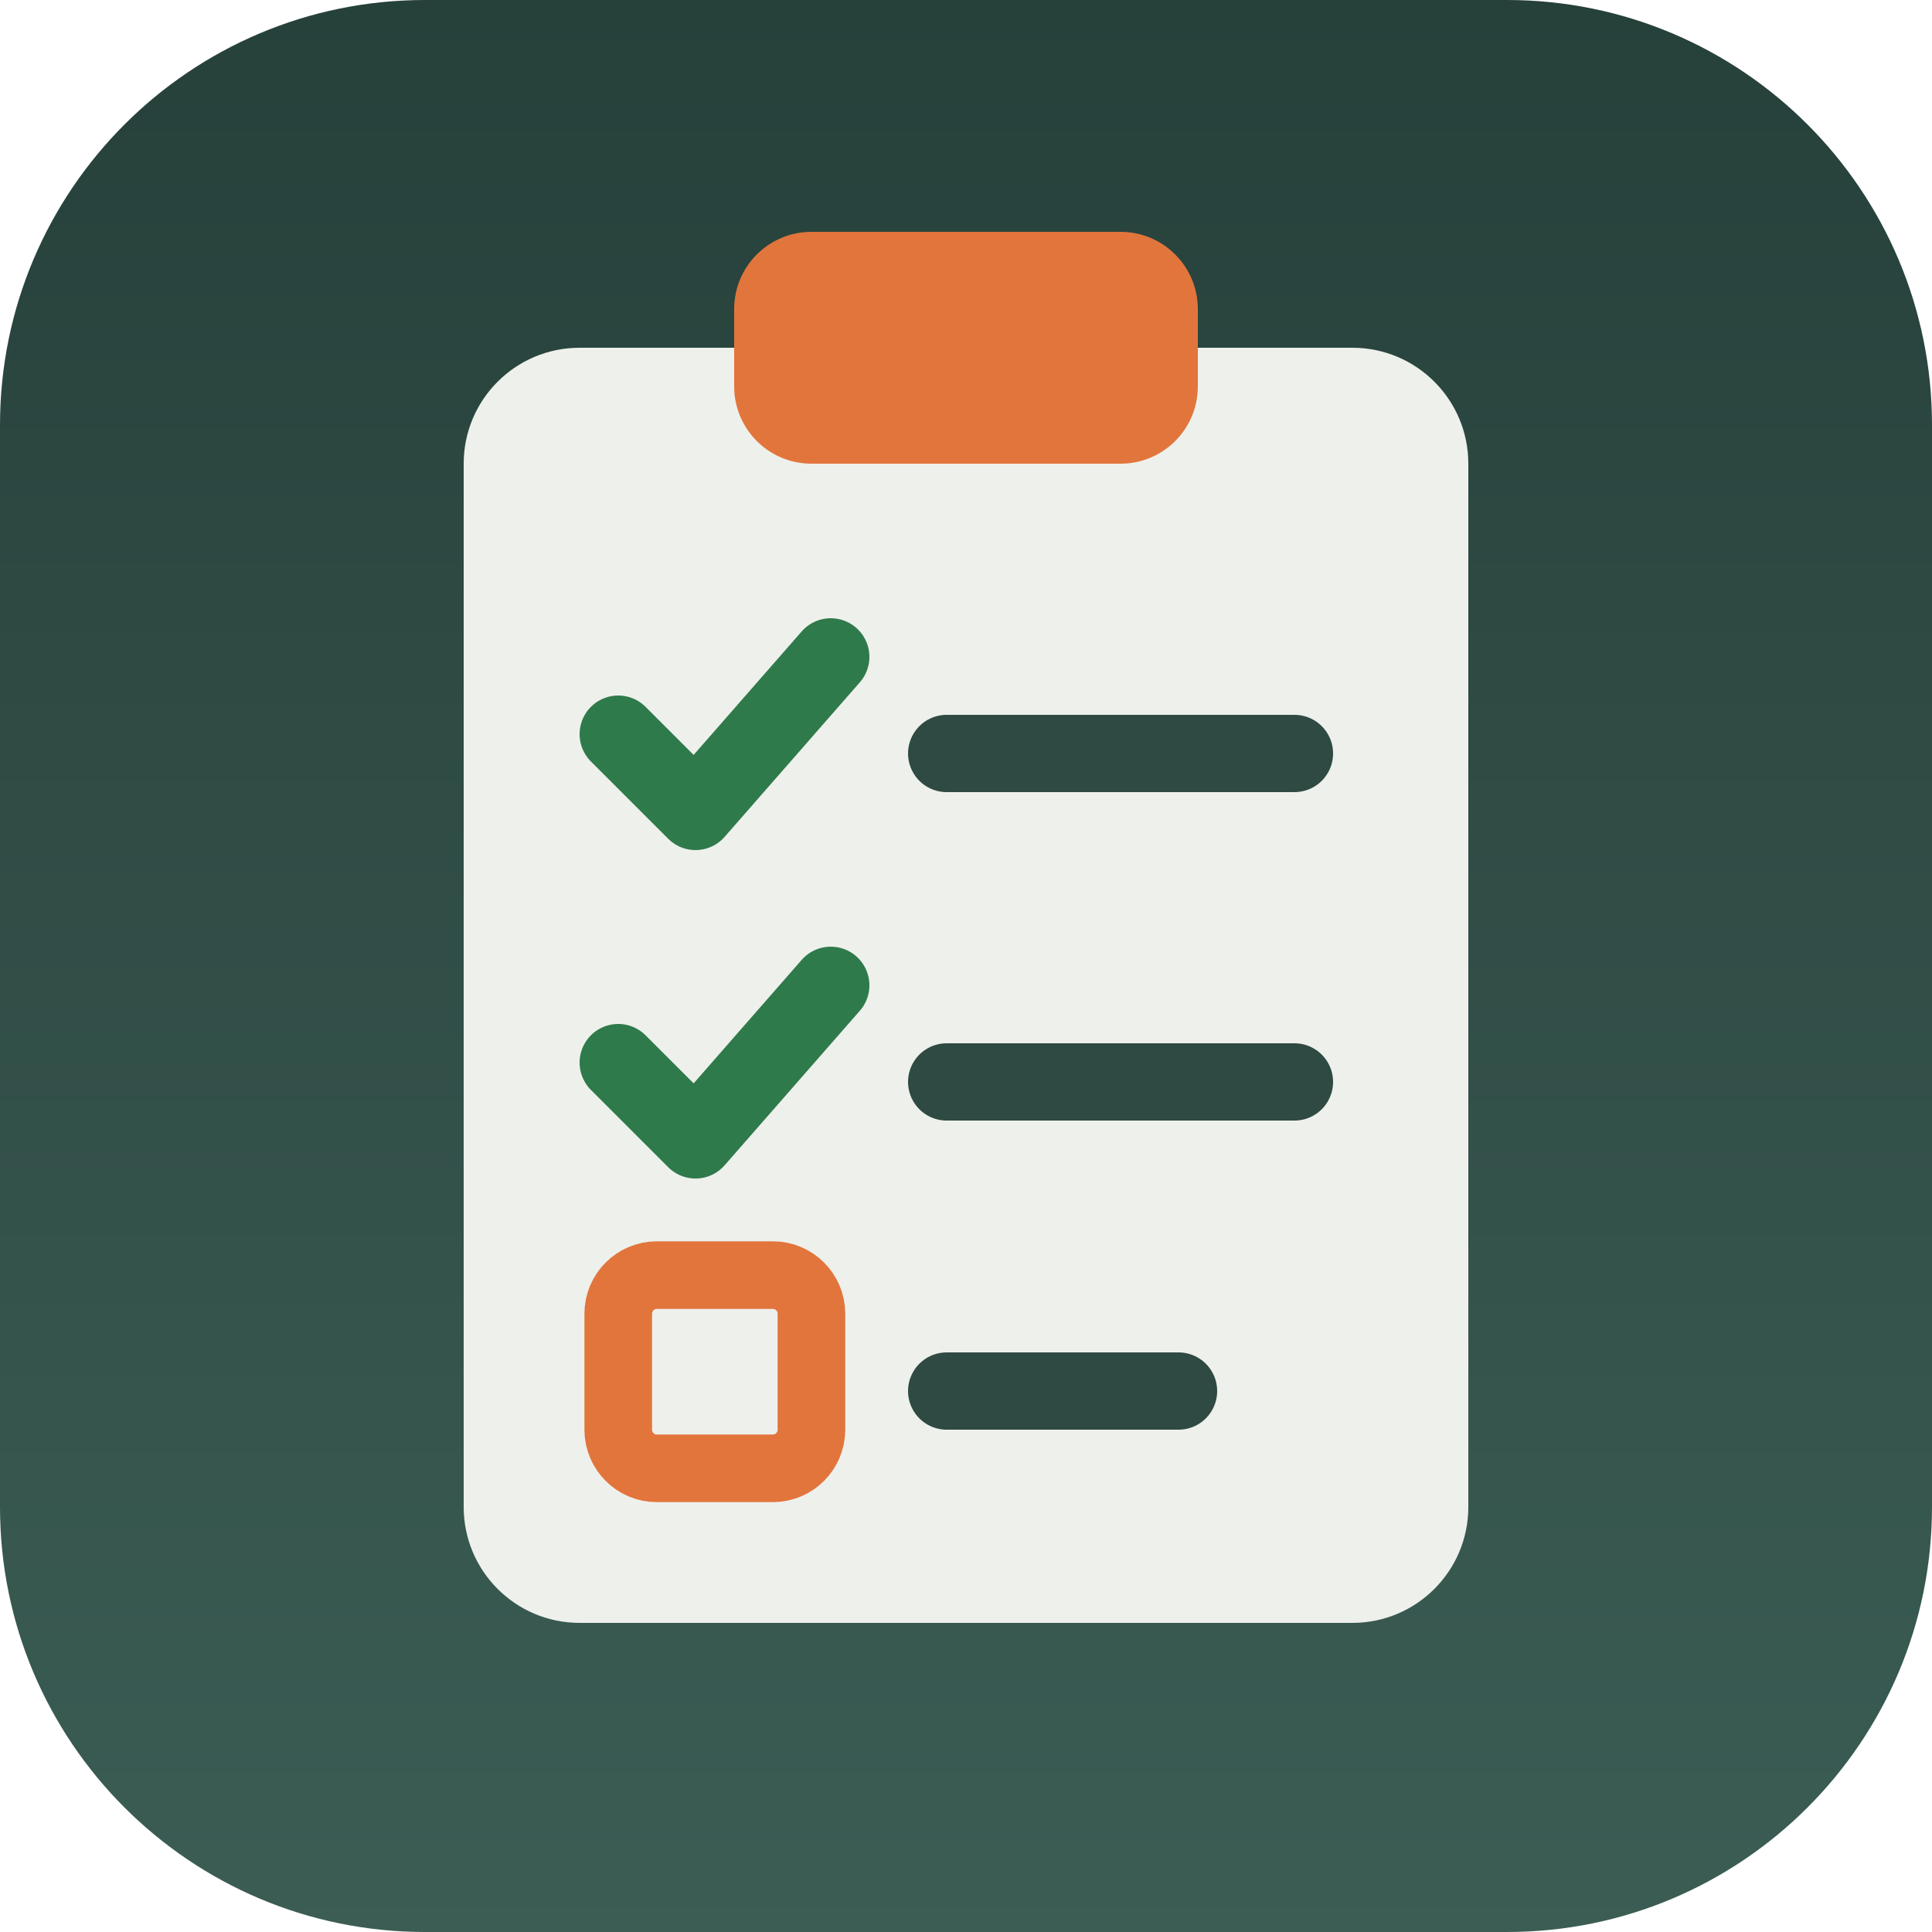
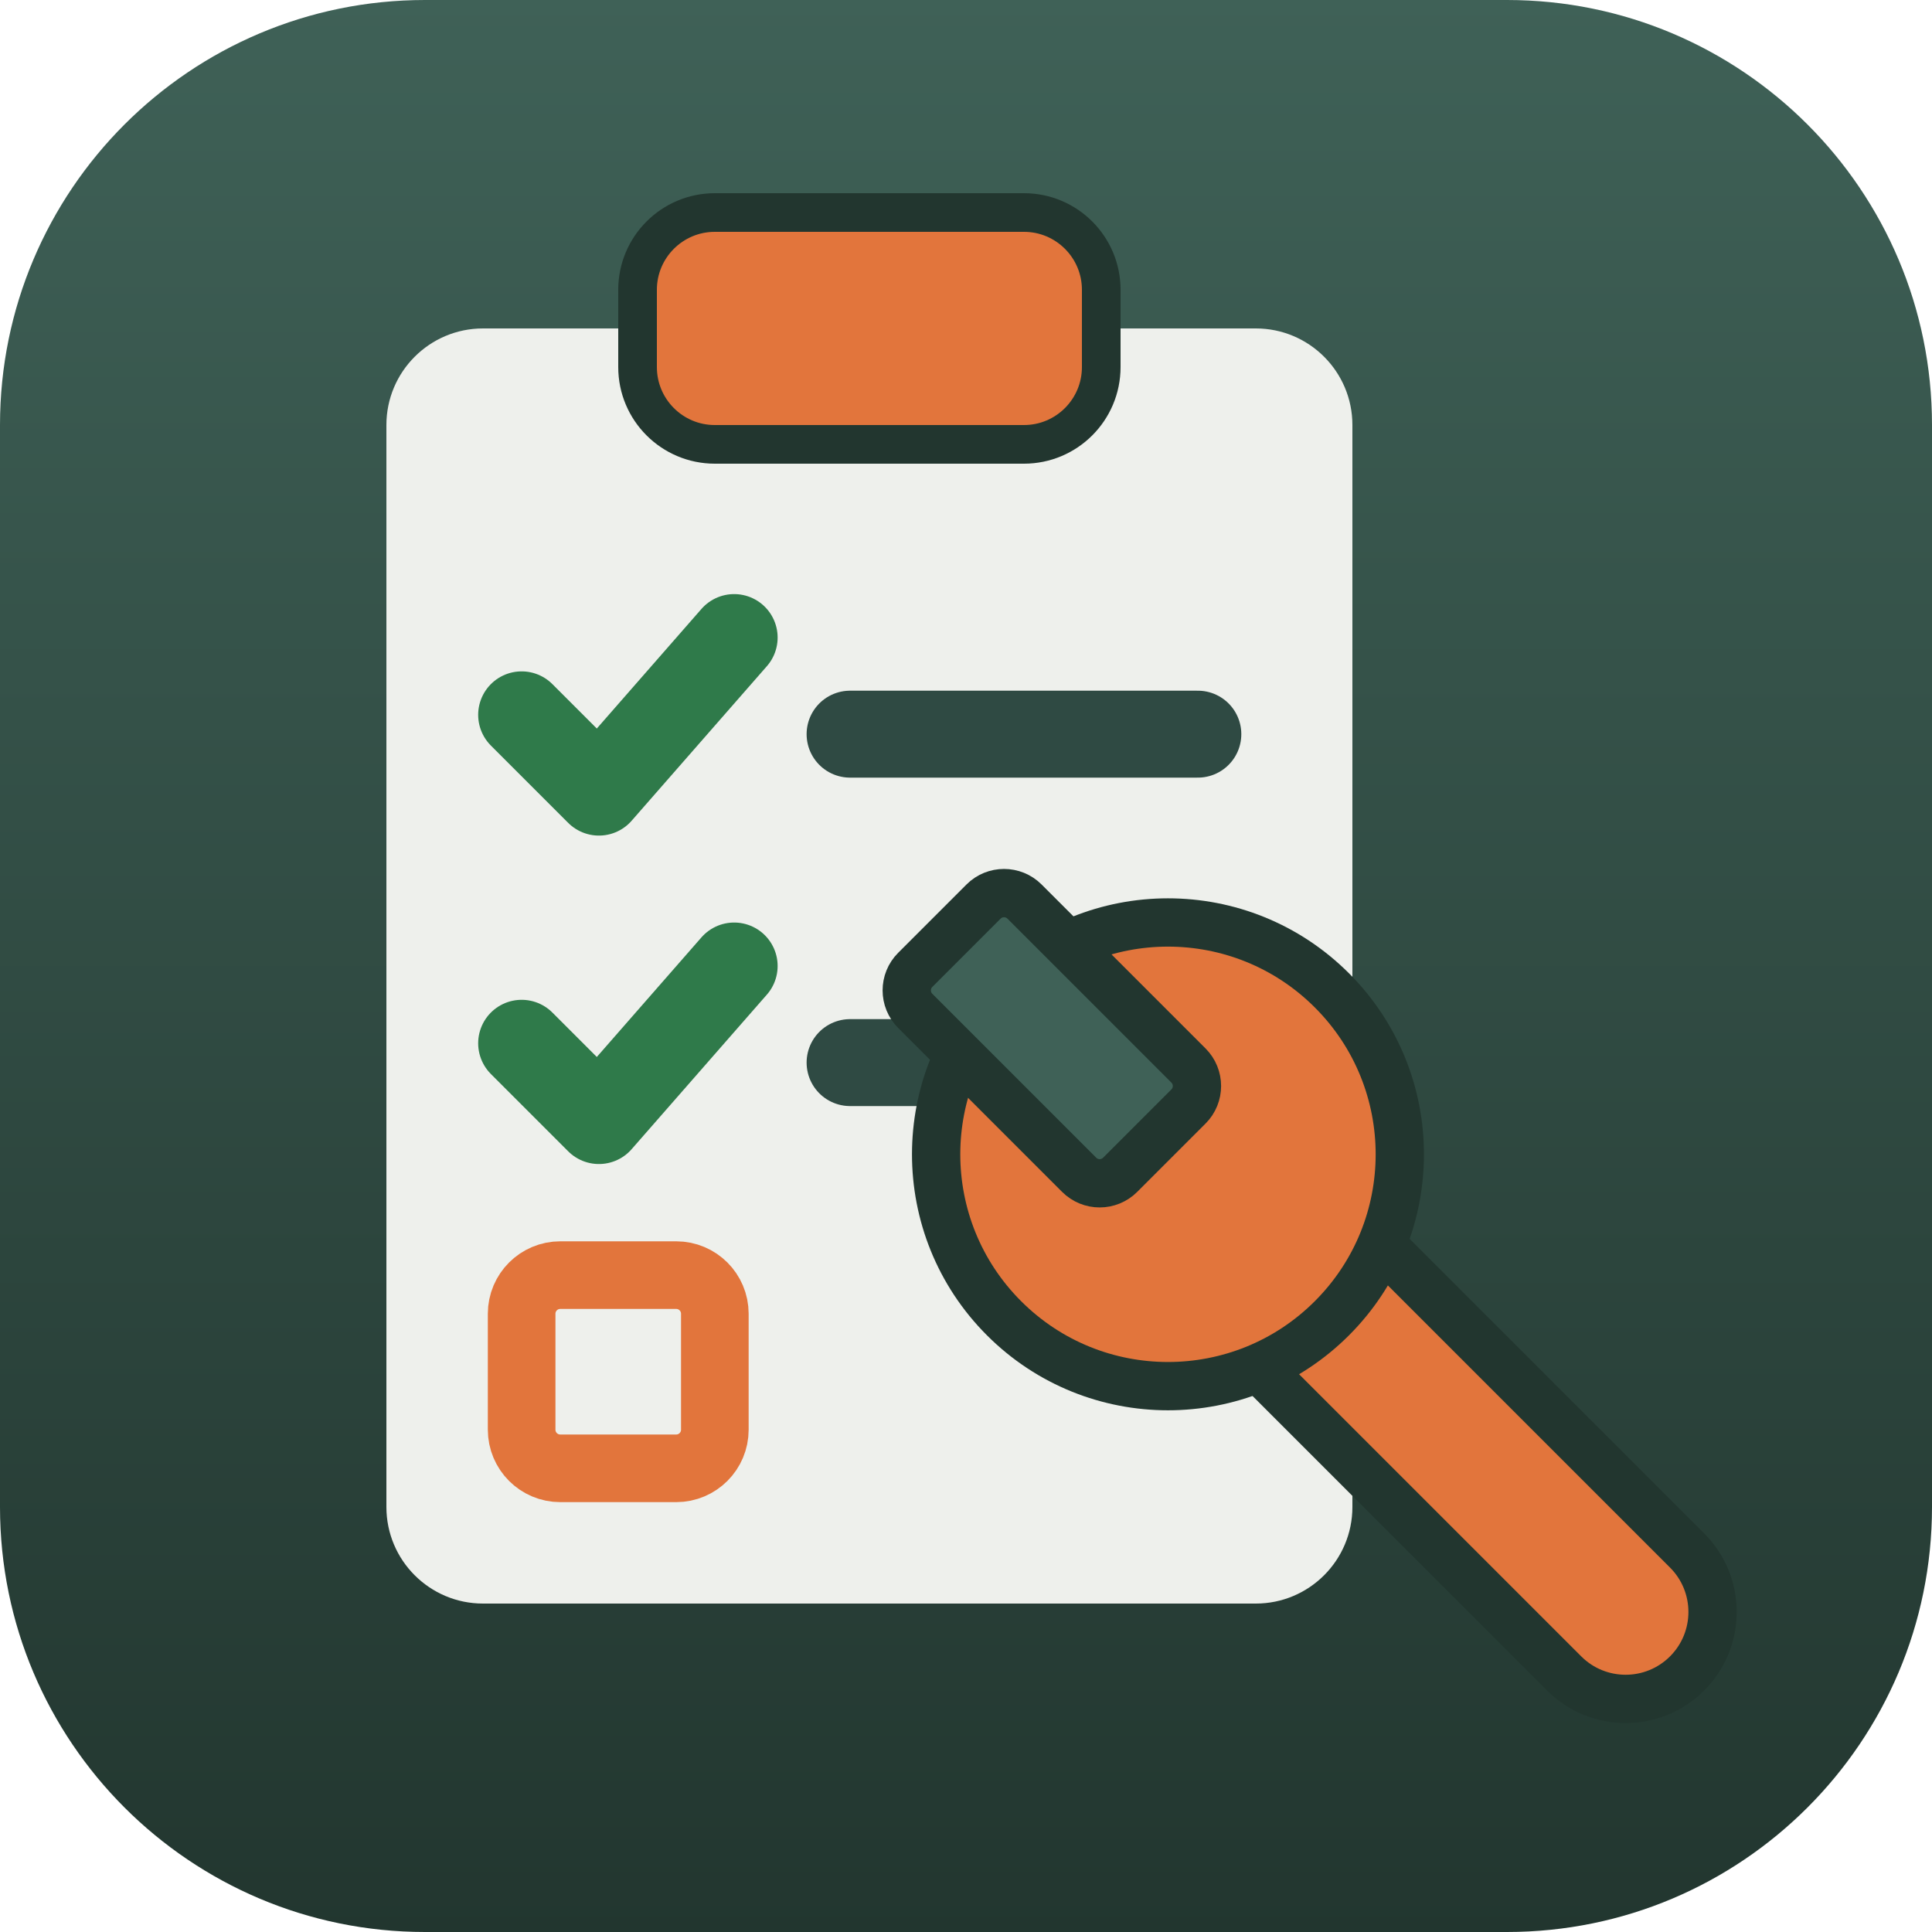
<svg xmlns="http://www.w3.org/2000/svg" viewBox="0 0 100 100">
  <defs>
    <linearGradient id="ptF" x1="0" y1="0" x2="0" y2="1">
-       <stop offset="0" stop-color="#26403a" />
-       <stop offset="1" stop-color="#3b5d54" />
+       <stop offset="0" stop-color="#3f6157" />
+       <stop offset="1" stop-color="#22362f" />
    </linearGradient>
  </defs>
  <rect width="100" height="100" rx="22" fill="url(#ptF)" />
-   <rect x="24" y="18" width="52" height="66" rx="6" fill="#eef0ec" />
-   <rect x="38" y="12" width="24" height="12" rx="4" fill="#e2753c" />
+   <rect x="20" y="17" width="50" height="66" rx="5" fill="#eef0ec" />
+   <rect x="33" y="11" width="24" height="12" rx="4" fill="#e2753c" stroke="#22362f" stroke-width="2" />
  <g stroke-linecap="round" stroke-linejoin="round" fill="none">
-     <path d="M32 38l4 4 7-8" stroke="#2f7a4a" stroke-width="4" />
-     <path d="M32 55l4 4 7-8" stroke="#2f7a4a" stroke-width="4" />
-     <path d="M49 39h18M49 56h18M49 72h12" stroke="#2f4a43" stroke-width="4" />
-     <rect x="32" y="66" width="10" height="10" rx="2" stroke="#e2753c" stroke-width="3.5" />
+     <path d="M27 37l4 4 7-8" stroke="#2f7a4a" stroke-width="4.5" />
+     <path d="M27 54l4 4 7-8" stroke="#2f7a4a" stroke-width="4.5" />
+     <path d="M44 38h18M44 55h16" stroke="#2f4a43" stroke-width="4.5" />
+     <rect x="27" y="66" width="10" height="10" rx="2" stroke="#e2753c" stroke-width="3.5" />
+   </g>
+   <g transform="rotate(-45 70 70)">
+     <rect x="66" y="60" width="9" height="34" rx="4.5" fill="#e2753c" stroke="#22362f" stroke-width="2.5" />
+     <path d="M70.5 44a12 12 0 1 1 0 24a12 12 0 1 1 0-24z" fill="#e2753c" stroke="#22362f" stroke-width="2.5" />
+     <rect x="66.5" y="40" width="8" height="15" rx="1.5" fill="#3f6157" stroke="#22362f" stroke-width="2.5" />
  </g>
</svg>
